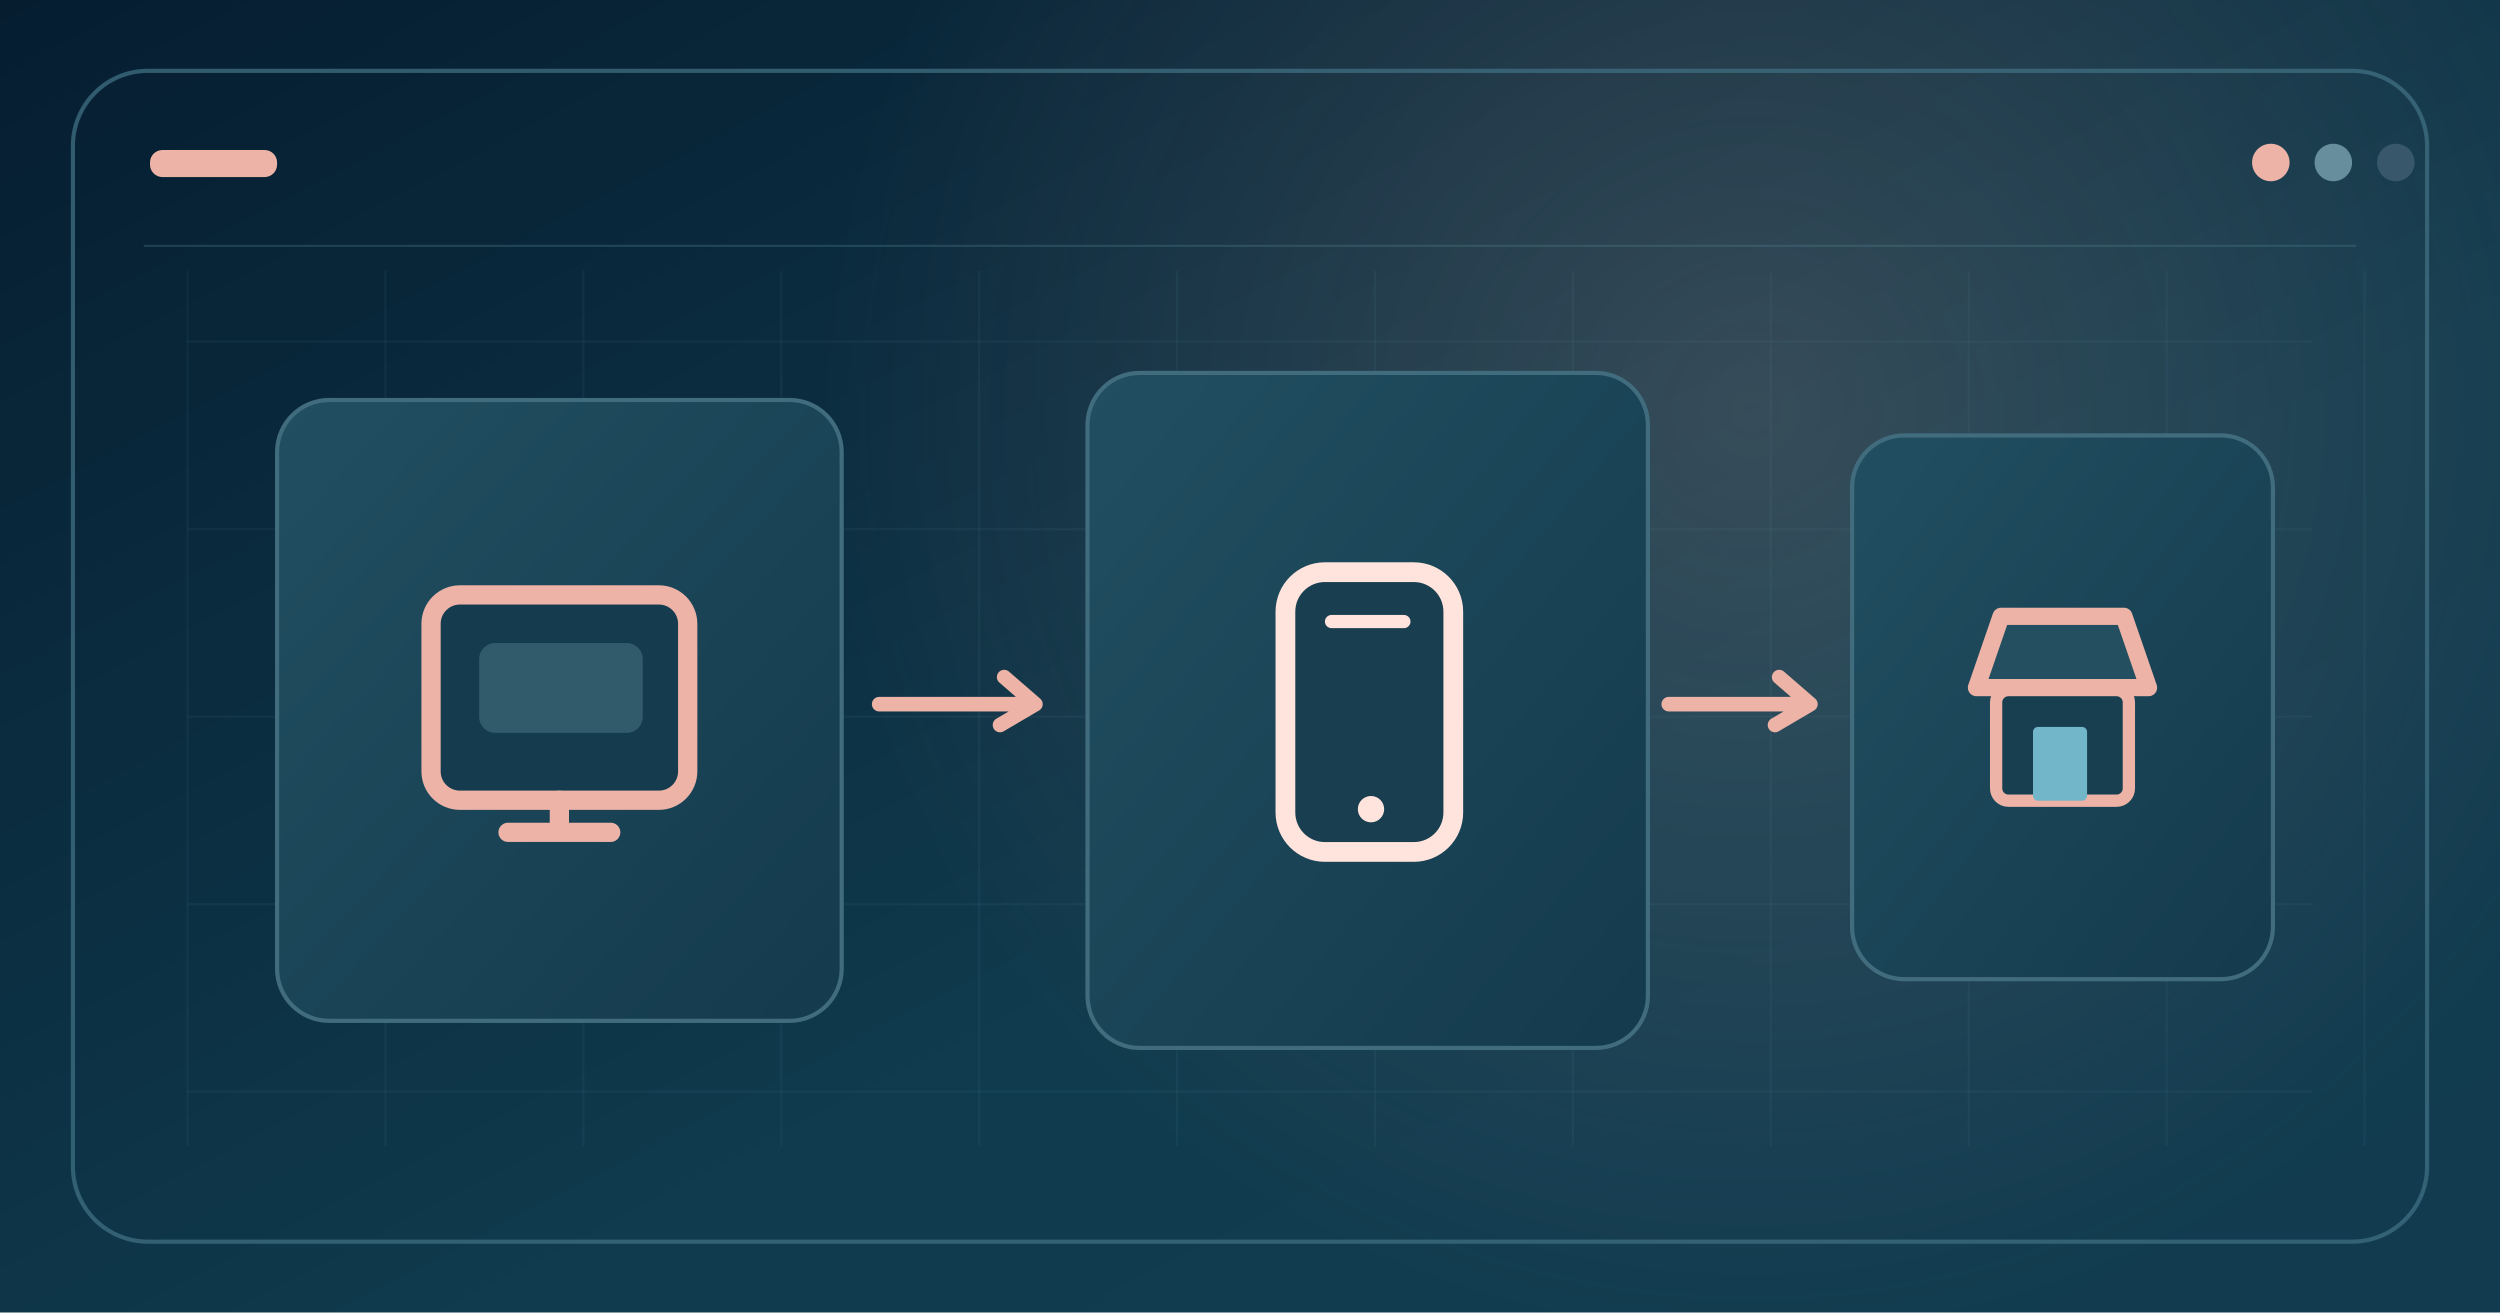
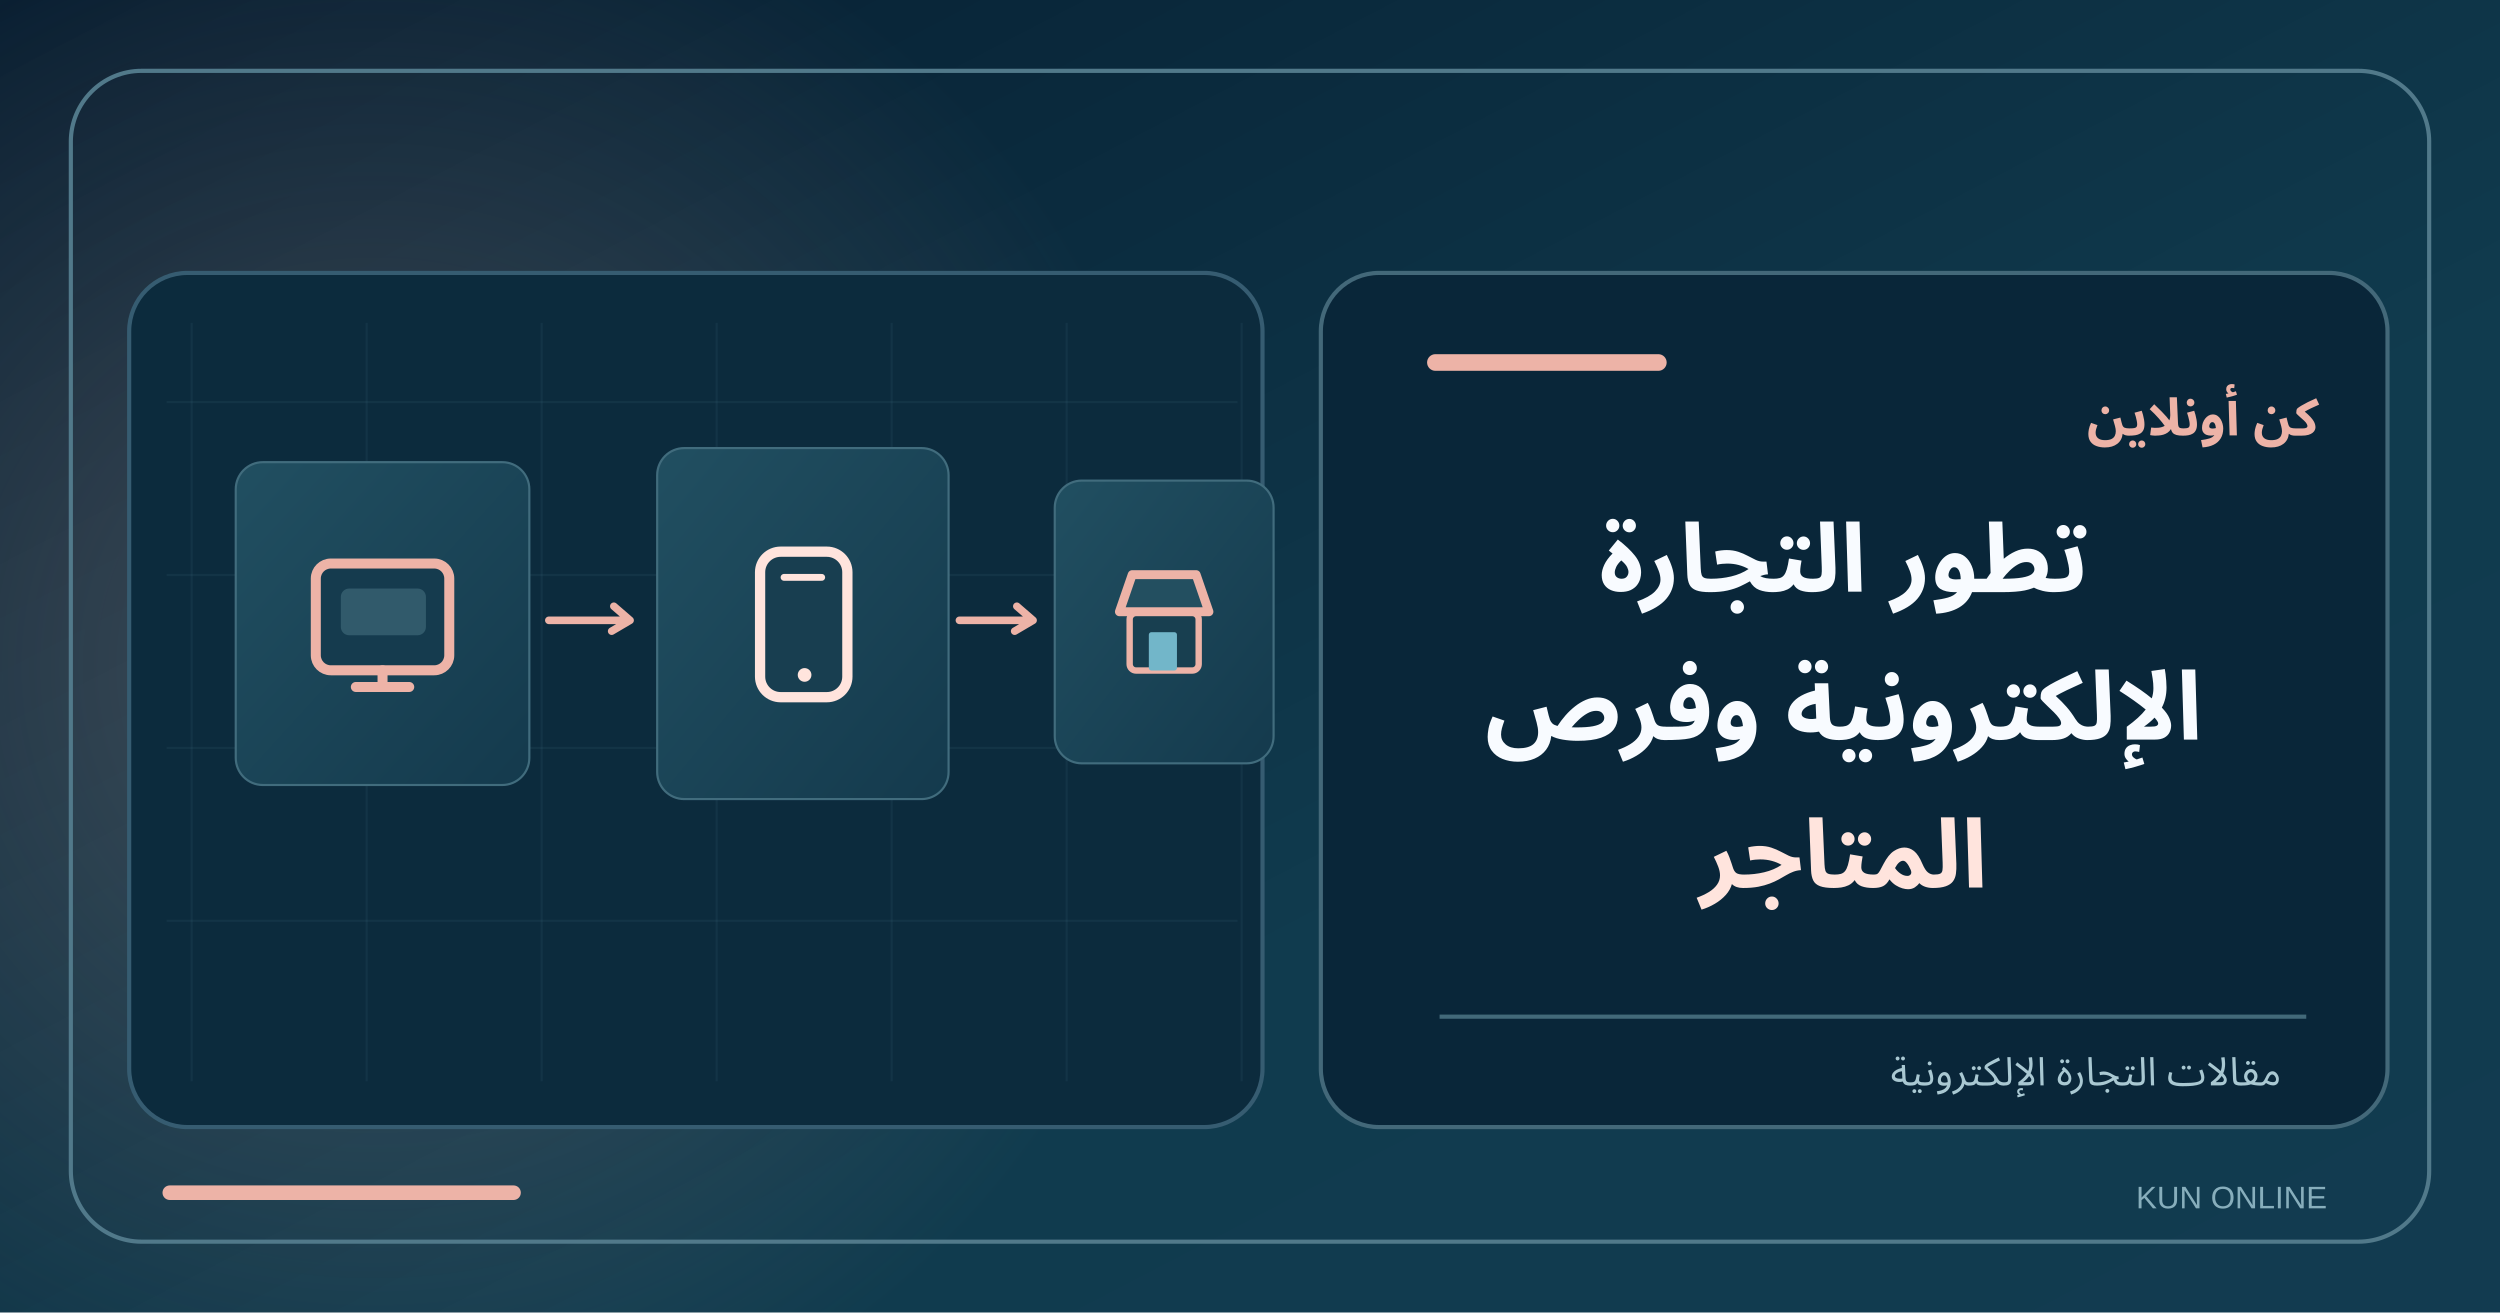
<svg xmlns="http://www.w3.org/2000/svg" width="1200" height="630" viewBox="0 0 1200 630" role="img" aria-labelledby="title desc">
  <defs>
    <linearGradient id="back" x1="0" y1="0" x2="1" y2="1">
      <stop stop-color="#061d30" />
      <stop offset=".62" stop-color="#103b4e" />
      <stop offset="1" stop-color="#123b50" />
    </linearGradient>
    <linearGradient id="glass" x1="0" y1="0" x2="1" y2="1">
      <stop stop-color="#214f61" />
      <stop offset="1" stop-color="#143a4d" />
    </linearGradient>
    <radialGradient id="bloom">
-       <stop stop-color="#edb3a7" stop-opacity=".18" />
+       <stop stop-color="#edb3a7" stop-opacity=".24" />
      <stop offset="1" stop-color="#edb3a7" stop-opacity="0" />
    </radialGradient>
  </defs>
  <rect width="1200" height="630" fill="url(#back)" />
-   <circle cx="841" cy="197" r="450" fill="url(#bloom)" />
-   <rect x="35" y="34" width="1130" height="562" rx="36" fill="none" stroke="#3f6f81" stroke-width="2" opacity=".75" />
-   <path d="M69 118H1131" stroke="#4c7f8b" stroke-width="1" opacity=".34" />
-   <rect x="72" y="72" width="61" height="13" rx="6" fill="#edb3a7" />
-   <circle cx="1090" cy="78" r="9" fill="#edb3a7" />
-   <circle cx="1120" cy="78" r="9" fill="#668e9d" />
-   <circle cx="1150" cy="78" r="9" fill="#38576b" />
+   <circle cx="180" cy="320" r="390" fill="url(#bloom)" />
+   <rect x="34" y="34" width="1132" height="562" rx="34" fill="none" stroke="#51798a" stroke-width="2" />
+   <rect x="62" y="131" width="544" height="410" rx="28" fill="#0c2b3d" stroke="#365c71" stroke-width="2" />
  <g stroke="#508396" stroke-opacity=".10" stroke-width="1">
-     <path d="M90 130V550" />
-     <path d="M185 130V550" />
-     <path d="M280 130V550" />
-     <path d="M375 130V550" />
-     <path d="M470 130V550" />
-     <path d="M565 130V550" />
-     <path d="M660 130V550" />
-     <path d="M755 130V550" />
-     <path d="M850 130V550" />
-     <path d="M945 130V550" />
-     <path d="M1040 130V550" />
-     <path d="M1135 130V550" />
-     <path d="M90 164H1110" />
-     <path d="M90 254H1110" />
-     <path d="M90 344H1110" />
-     <path d="M90 434H1110" />
-     <path d="M90 524H1110" />
+     <path d="M92 155V519" />
+     <path d="M176 155V519" />
+     <path d="M260 155V519" />
+     <path d="M344 155V519" />
+     <path d="M428 155V519" />
+     <path d="M512 155V519" />
+     <path d="M596 155V519" />
+     <path d="M80 193H594" />
+     <path d="M80 276H594" />
+     <path d="M80 359H594" />
+     <path d="M80 442H594" />
  </g>
-   <rect x="133" y="192" width="271" height="298" rx="25" fill="url(#glass)" stroke="#416c7d" stroke-width="2" />
-   <g transform="translate(191.5 264) scale(1.54)">
-     <rect x="10" y="14" width="80" height="64" rx="9" fill="#153b4e" stroke="#edb3a7" stroke-width="6" />
-     <path d="M34 88H66M50 78V88" fill="none" stroke="#edb3a7" stroke-width="6" stroke-linecap="round" stroke-linejoin="round" />
-     <rect x="25" y="29" width="51" height="28" rx="5" fill="#315a6b" stroke="none" stroke-width="0" />
+   <g id="topic-illustration" transform="translate(44 122) scale(.52)">
+     <rect x="133" y="192" width="271" height="298" rx="25" fill="url(#glass)" stroke="#416c7d" stroke-width="2" />
+     <g transform="translate(191.5 264) scale(1.54)">
+       <rect x="10" y="14" width="80" height="64" rx="9" fill="#153b4e" stroke="#edb3a7" stroke-width="6" />
+       <path d="M34 88H66M50 78V88" fill="none" stroke="#edb3a7" stroke-width="6" stroke-linecap="round" stroke-linejoin="round" />
+       <rect x="25" y="29" width="51" height="28" rx="5" fill="#315a6b" stroke="none" stroke-width="0" />
+     </g>
+     <path d="M422 338L497 338M482 325L497 338L480 348" fill="none" stroke="#edb3a7" stroke-width="7" stroke-linecap="round" stroke-linejoin="round" />
+     <rect x="522" y="179" width="269" height="324" rx="25" fill="url(#glass)" stroke="#416c7d" stroke-width="2" />
+     <g transform="translate(577.5 262) scale(1.58)">
+       <rect x="25" y="8" width="51" height="85" rx="12" fill="#183e50" stroke="#ffe4dd" stroke-width="6" />
+       <path d="M39 23L61 23" fill="none" stroke="#ffe4dd" stroke-width="4" stroke-linecap="round" stroke-linejoin="round" />
+       <circle cx="51" cy="80" r="4" fill="#ffe4dd" stroke="none" stroke-width="0" />
+     </g>
+     <path d="M801 338L869 338M854 325L869 338L852 348" fill="none" stroke="#edb3a7" stroke-width="7" stroke-linecap="round" stroke-linejoin="round" />
+     <rect x="889" y="209" width="202" height="261" rx="25" fill="url(#glass)" stroke="#416c7d" stroke-width="2" />
+     <g transform="translate(931 280.5) scale(1.18)">
+       <path d="M15 42L25 13H75L85 42Z" fill="#234f60" stroke="#edb3a7" stroke-width="7" stroke-linecap="round" stroke-linejoin="round" />
+       <rect x="23" y="43" width="54" height="45" rx="5" fill="#183f50" stroke="#edb3a7" stroke-width="5" />
+       <rect x="38" y="58" width="22" height="30" rx="2" fill="#72b6c9" stroke="none" stroke-width="0" />
+     </g>
  </g>
-   <path d="M422 338L497 338M482 325L497 338L480 348" fill="none" stroke="#edb3a7" stroke-width="7" stroke-linecap="round" stroke-linejoin="round" />
-   <rect x="522" y="179" width="269" height="324" rx="25" fill="url(#glass)" stroke="#416c7d" stroke-width="2" />
-   <g transform="translate(577.5 262) scale(1.58)">
-     <rect x="25" y="8" width="51" height="85" rx="12" fill="#183e50" stroke="#ffe4dd" stroke-width="6" />
-     <path d="M39 23L61 23" fill="none" stroke="#ffe4dd" stroke-width="4" stroke-linecap="round" stroke-linejoin="round" />
-     <circle cx="51" cy="80" r="4" fill="#ffe4dd" stroke="none" stroke-width="0" />
+   <rect x="634" y="131" width="512" height="410" rx="28" fill="#092639" stroke="#436879" stroke-width="2" />
+   <rect x="685" y="170" width="115" height="8" rx="4" fill="#edb3a7" />
+   <text x="1113" y="209" direction="rtl" text-anchor="start" font-family="Cairo,Tajawal,Noto Sans Arabic,Segoe UI,Arial,sans-serif" font-size="25" font-weight="700" fill="#edb3a7">كن أونلاين</text>
+   <g id="article-title">
+     <text x="885" y="284" text-anchor="middle" direction="rtl" unicode-bidi="plaintext" font-family="Cairo,Tajawal,Noto Sans Arabic,Segoe UI,Arial,sans-serif" font-size="46" font-weight="700" letter-spacing="0" fill="#f8fbff">تطور التجارة</text>
+     <text x="885" y="355" text-anchor="middle" direction="rtl" unicode-bidi="plaintext" font-family="Cairo,Tajawal,Noto Sans Arabic,Segoe UI,Arial,sans-serif" font-size="46" font-weight="700" letter-spacing="0" fill="#f8fbff">الإلكترونية وفرص</text>
+     <text x="885" y="426" text-anchor="middle" direction="rtl" unicode-bidi="plaintext" font-family="Cairo,Tajawal,Noto Sans Arabic,Segoe UI,Arial,sans-serif" font-size="46" font-weight="700" letter-spacing="0" fill="#ffe4dd">المتاجر</text>
  </g>
-   <path d="M801 338L869 338M854 325L869 338L852 348" fill="none" stroke="#edb3a7" stroke-width="7" stroke-linecap="round" stroke-linejoin="round" />
-   <rect x="889" y="209" width="202" height="261" rx="25" fill="url(#glass)" stroke="#416c7d" stroke-width="2" />
-   <g transform="translate(931 280.5) scale(1.18)">
-     <path d="M15 42L25 13H75L85 42Z" fill="#234f60" stroke="#edb3a7" stroke-width="7" stroke-linecap="round" stroke-linejoin="round" />
-     <rect x="23" y="43" width="54" height="45" rx="5" fill="#183f50" stroke="#edb3a7" stroke-width="5" />
-     <rect x="38" y="58" width="22" height="30" rx="2" fill="#72b6c9" stroke="none" stroke-width="0" />
-   </g>
+   <path d="M691 488H1107" stroke="#426979" stroke-width="2" />
+   <text x="1095" y="521" direction="rtl" text-anchor="start" font-family="Cairo,Tajawal,Noto Sans Arabic,Segoe UI,Arial,sans-serif" font-size="19" fill="#a9c8d2">مقالات التجارة الإلكترونية</text>
+   <rect x="78" y="569" width="172" height="7" rx="3.5" fill="#edb3a7" />
+   <text x="1117" y="580" direction="rtl" text-anchor="start" font-family="Arial,sans-serif" font-size="15" fill="#87aebc">KUN ONLINE</text>
</svg>
